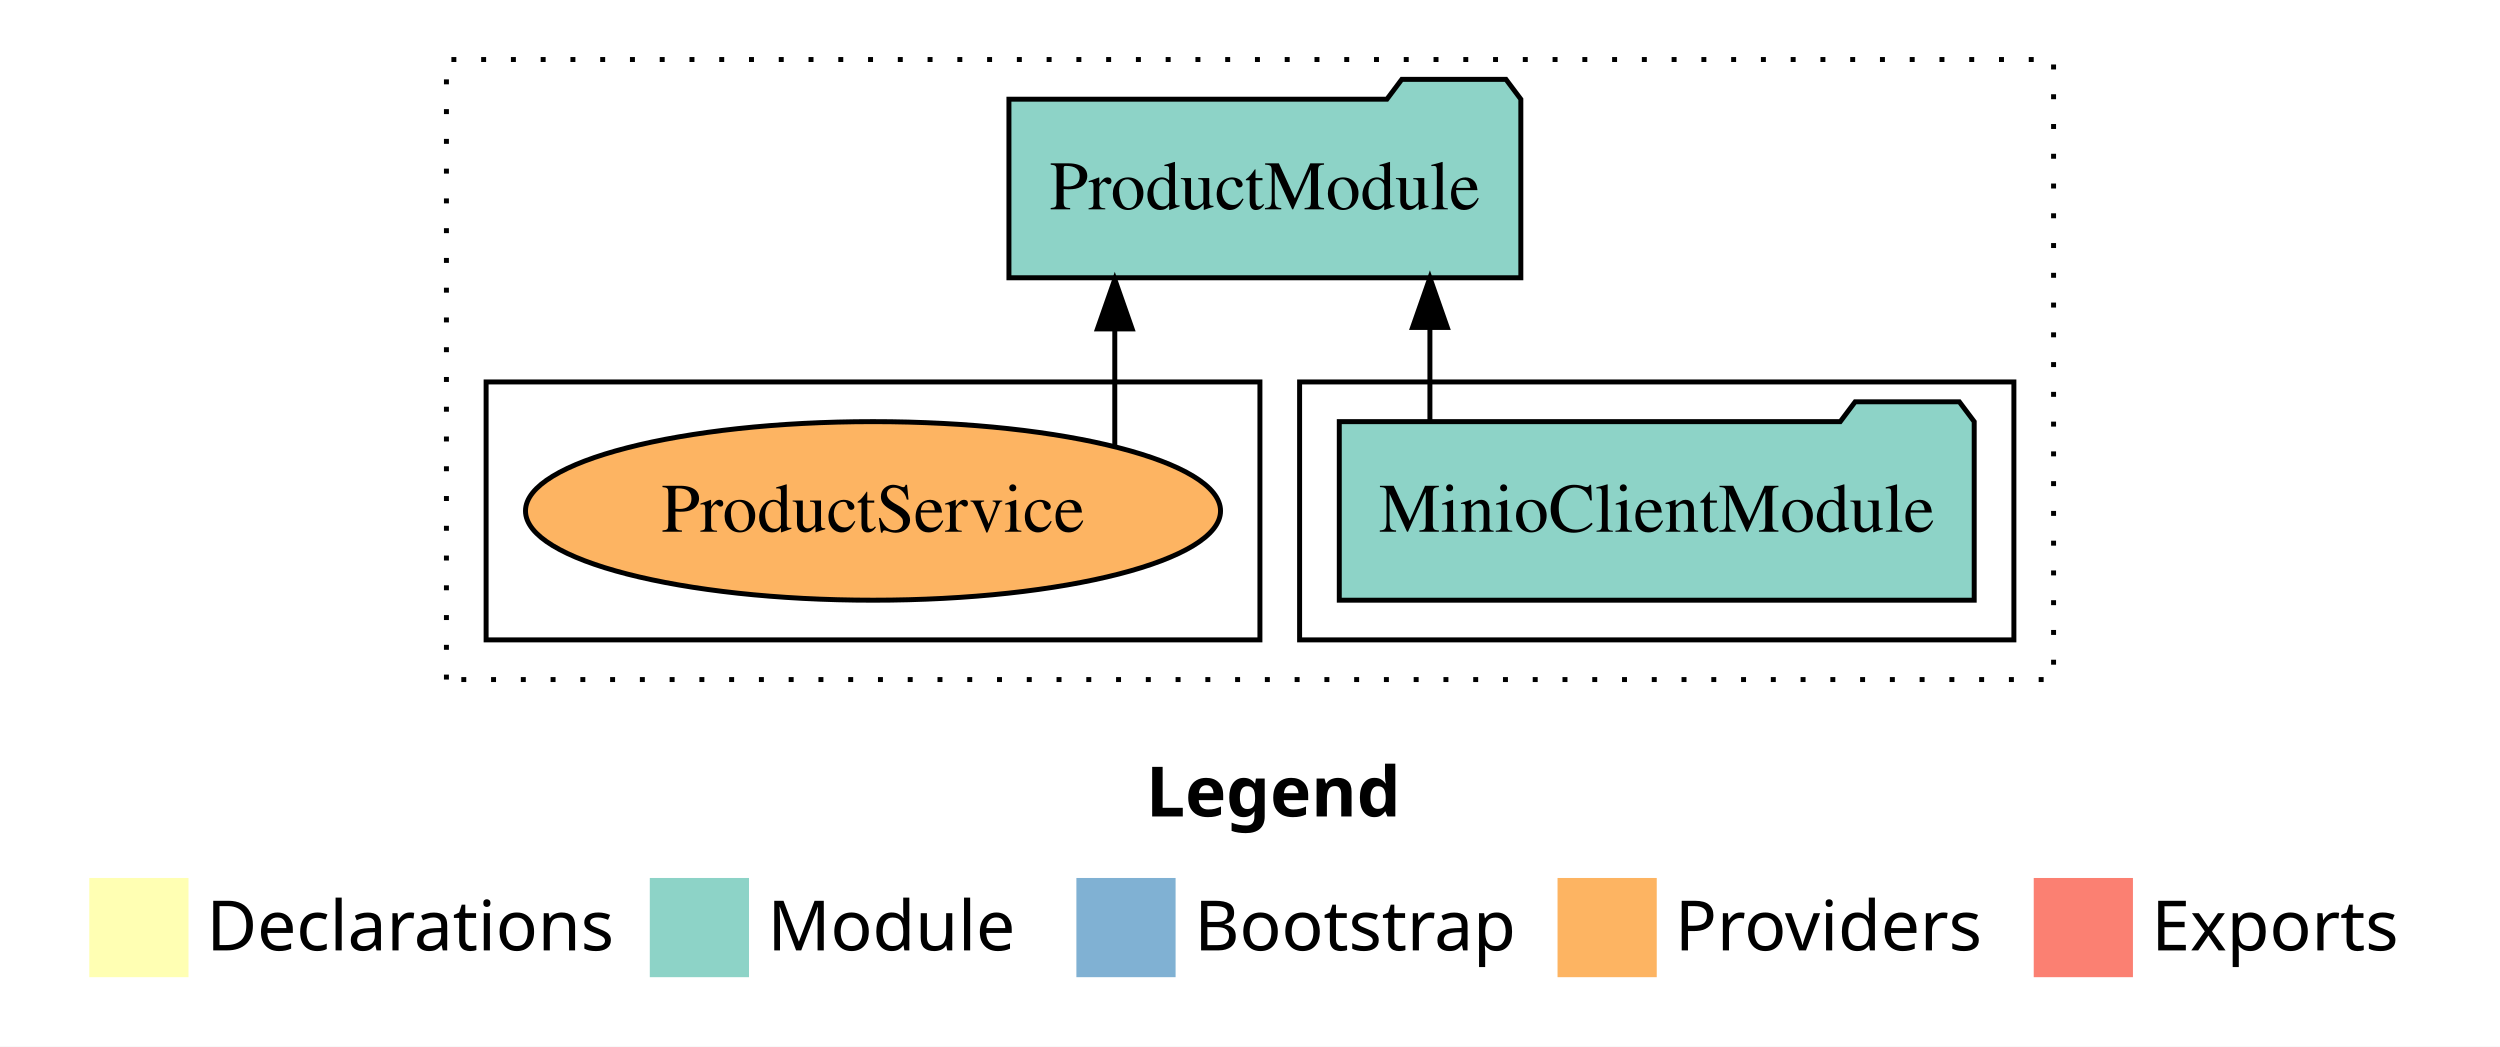
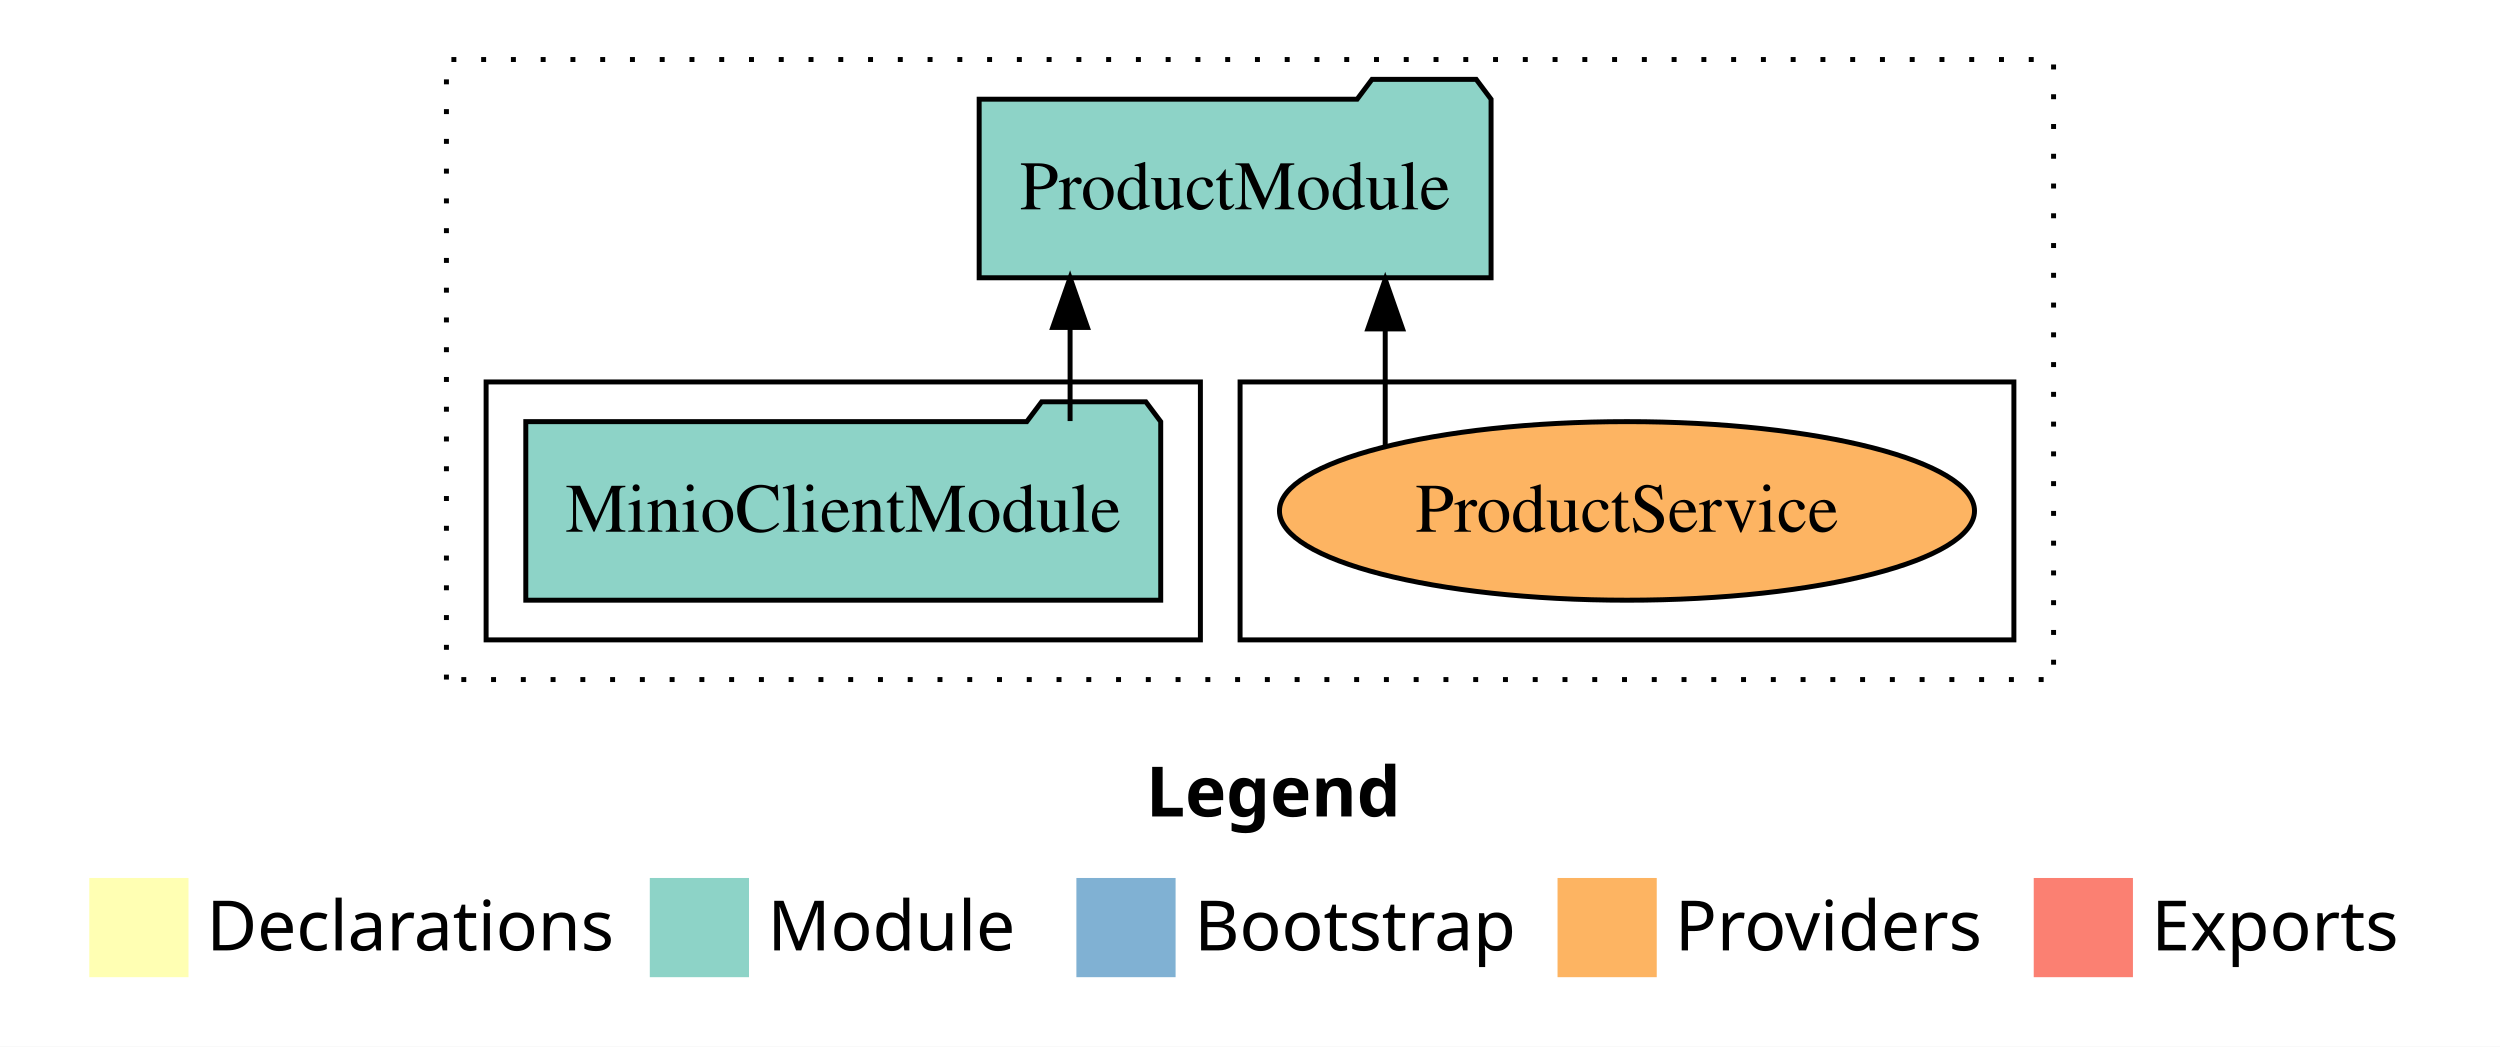
<svg xmlns="http://www.w3.org/2000/svg" width="504pt" height="211pt" viewBox="0.00 0.00 504.00 211.00">
  <g id="graph0" class="graph" transform="scale(1 1) rotate(0) translate(4 207)">
    <polygon fill="white" stroke="transparent" points="-4,4 -4,-207 500,-207 500,4 -4,4" />
    <text text-anchor="start" x="227.01" y="-42.4" font-family="Times-12" font-weight="bold" font-size="14.00">Legend</text>
    <polygon fill="#ffffb3" stroke="transparent" points="14,-10 14,-30 34,-30 34,-10 14,-10" />
    <text text-anchor="start" x="37.63" y="-15.4" font-family="Times-12" font-size="14.00">  Declarations</text>
    <polygon fill="#8dd3c7" stroke="transparent" points="127,-10 127,-30 147,-30 147,-10 127,-10" />
    <text text-anchor="start" x="150.73" y="-15.4" font-family="Times-12" font-size="14.00">  Module</text>
    <polygon fill="#80b1d3" stroke="transparent" points="213,-10 213,-30 233,-30 233,-10 213,-10" />
    <text text-anchor="start" x="236.78" y="-15.4" font-family="Times-12" font-size="14.00">  Bootstrap</text>
    <polygon fill="#fdb462" stroke="transparent" points="310,-10 310,-30 330,-30 330,-10 310,-10" />
    <text text-anchor="start" x="333.67" y="-15.4" font-family="Times-12" font-size="14.00">  Providers</text>
    <polygon fill="#fb8072" stroke="transparent" points="406,-10 406,-30 426,-30 426,-10 406,-10" />
    <text text-anchor="start" x="429.73" y="-15.4" font-family="Times-12" font-size="14.00">  Exports</text>
    <g id="clust1" class="cluster">
      <polygon fill="none" stroke="black" stroke-dasharray="1,5" points="86,-70 86,-195 410,-195 410,-70 86,-70" />
    </g>
+     <g id="clust6" class="cluster">
+       <polygon fill="none" stroke="black" points="246,-78 246,-130 402,-130 402,-78 246,-78" />
+     </g>
    <g id="clust3" class="cluster">
-       <polygon fill="none" stroke="black" points="258,-78 258,-130 402,-130 402,-78 258,-78" />
-     </g>
-     <g id="clust6" class="cluster">
-       <polygon fill="none" stroke="black" points="94,-78 94,-130 250,-130 250,-78 94,-78" />
+       <polygon fill="none" stroke="black" points="94,-78 94,-130 238,-130 238,-78 94,-78" />
    </g>
    <g id="node1" class="node">
-       <polygon fill="#8dd3c7" stroke="black" points="394,-122 391,-126 370,-126 367,-122 266,-122 266,-86 394,-86 394,-122" />
-       <text text-anchor="middle" x="330" y="-99.8" font-family="Times,serif" font-size="14.00">MinioClientModule</text>
+       <polygon fill="#8dd3c7" stroke="black" points="230,-122 227,-126 206,-126 203,-122 102,-122 102,-86 230,-86 230,-122" />
+       <text text-anchor="middle" x="166" y="-99.8" font-family="Times,serif" font-size="14.00">MinioClientModule</text>
    </g>
    <g id="node2" class="node">
-       <polygon fill="#8dd3c7" stroke="black" points="302.6,-187 299.6,-191 278.6,-191 275.6,-187 199.4,-187 199.4,-151 302.6,-151 302.6,-187" />
-       <text text-anchor="middle" x="251" y="-164.8" font-family="Times,serif" font-size="14.00">ProductModule</text>
+       <polygon fill="#8dd3c7" stroke="black" points="296.6,-187 293.6,-191 272.6,-191 269.6,-187 193.4,-187 193.4,-151 296.6,-151 296.6,-187" />
+       <text text-anchor="middle" x="245" y="-164.8" font-family="Times,serif" font-size="14.00">ProductModule</text>
    </g>
    <g id="edge1" class="edge">
-       <path fill="none" stroke="black" d="M284.27,-122.11C284.27,-122.11 284.27,-140.99 284.27,-140.99" />
-       <polygon fill="black" stroke="black" points="280.77,-140.99 284.27,-150.99 287.77,-140.99 280.77,-140.99" />
+       <path fill="none" stroke="black" d="M211.73,-122.11C211.73,-122.11 211.73,-140.99 211.73,-140.99" />
+       <polygon fill="black" stroke="black" points="208.23,-140.99 211.73,-150.99 215.23,-140.99 208.23,-140.99" />
    </g>
    <g id="node3" class="node">
-       <ellipse fill="#fdb462" stroke="black" cx="172" cy="-104" rx="70.06" ry="18" />
-       <text text-anchor="middle" x="172" y="-99.8" font-family="Times,serif" font-size="14.00">ProductService</text>
+       <ellipse fill="#fdb462" stroke="black" cx="324" cy="-104" rx="70.06" ry="18" />
+       <text text-anchor="middle" x="324" y="-99.8" font-family="Times,serif" font-size="14.00">ProductService</text>
    </g>
    <g id="edge2" class="edge">
-       <path fill="none" stroke="black" d="M220.74,-117.15C220.74,-117.15 220.74,-140.69 220.74,-140.69" />
-       <polygon fill="black" stroke="black" points="217.24,-140.69 220.74,-150.69 224.24,-140.69 217.24,-140.69" />
+       <path fill="none" stroke="black" d="M275.26,-117.15C275.26,-117.15 275.26,-140.69 275.26,-140.69" />
+       <polygon fill="black" stroke="black" points="271.76,-140.69 275.26,-150.69 278.76,-140.69 271.76,-140.69" />
    </g>
  </g>
</svg>
